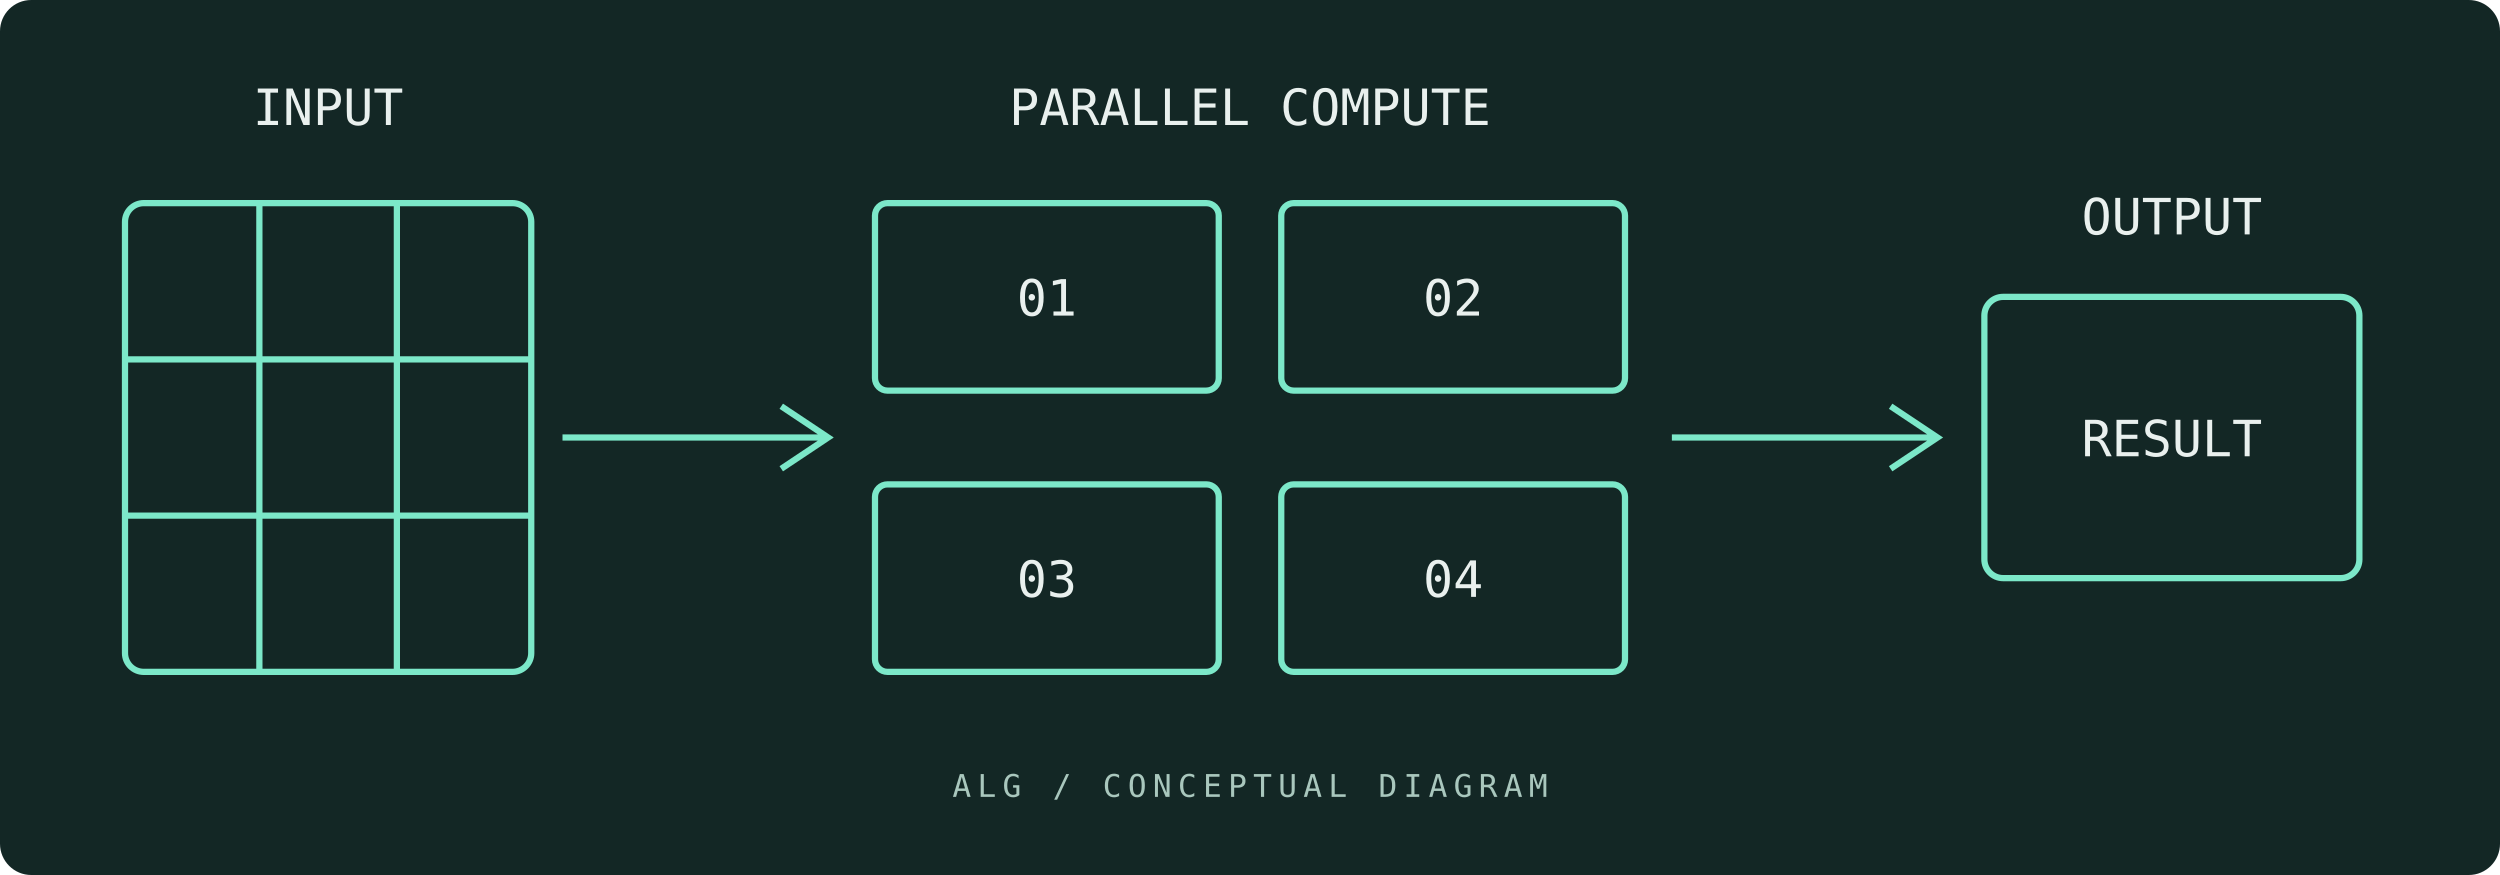
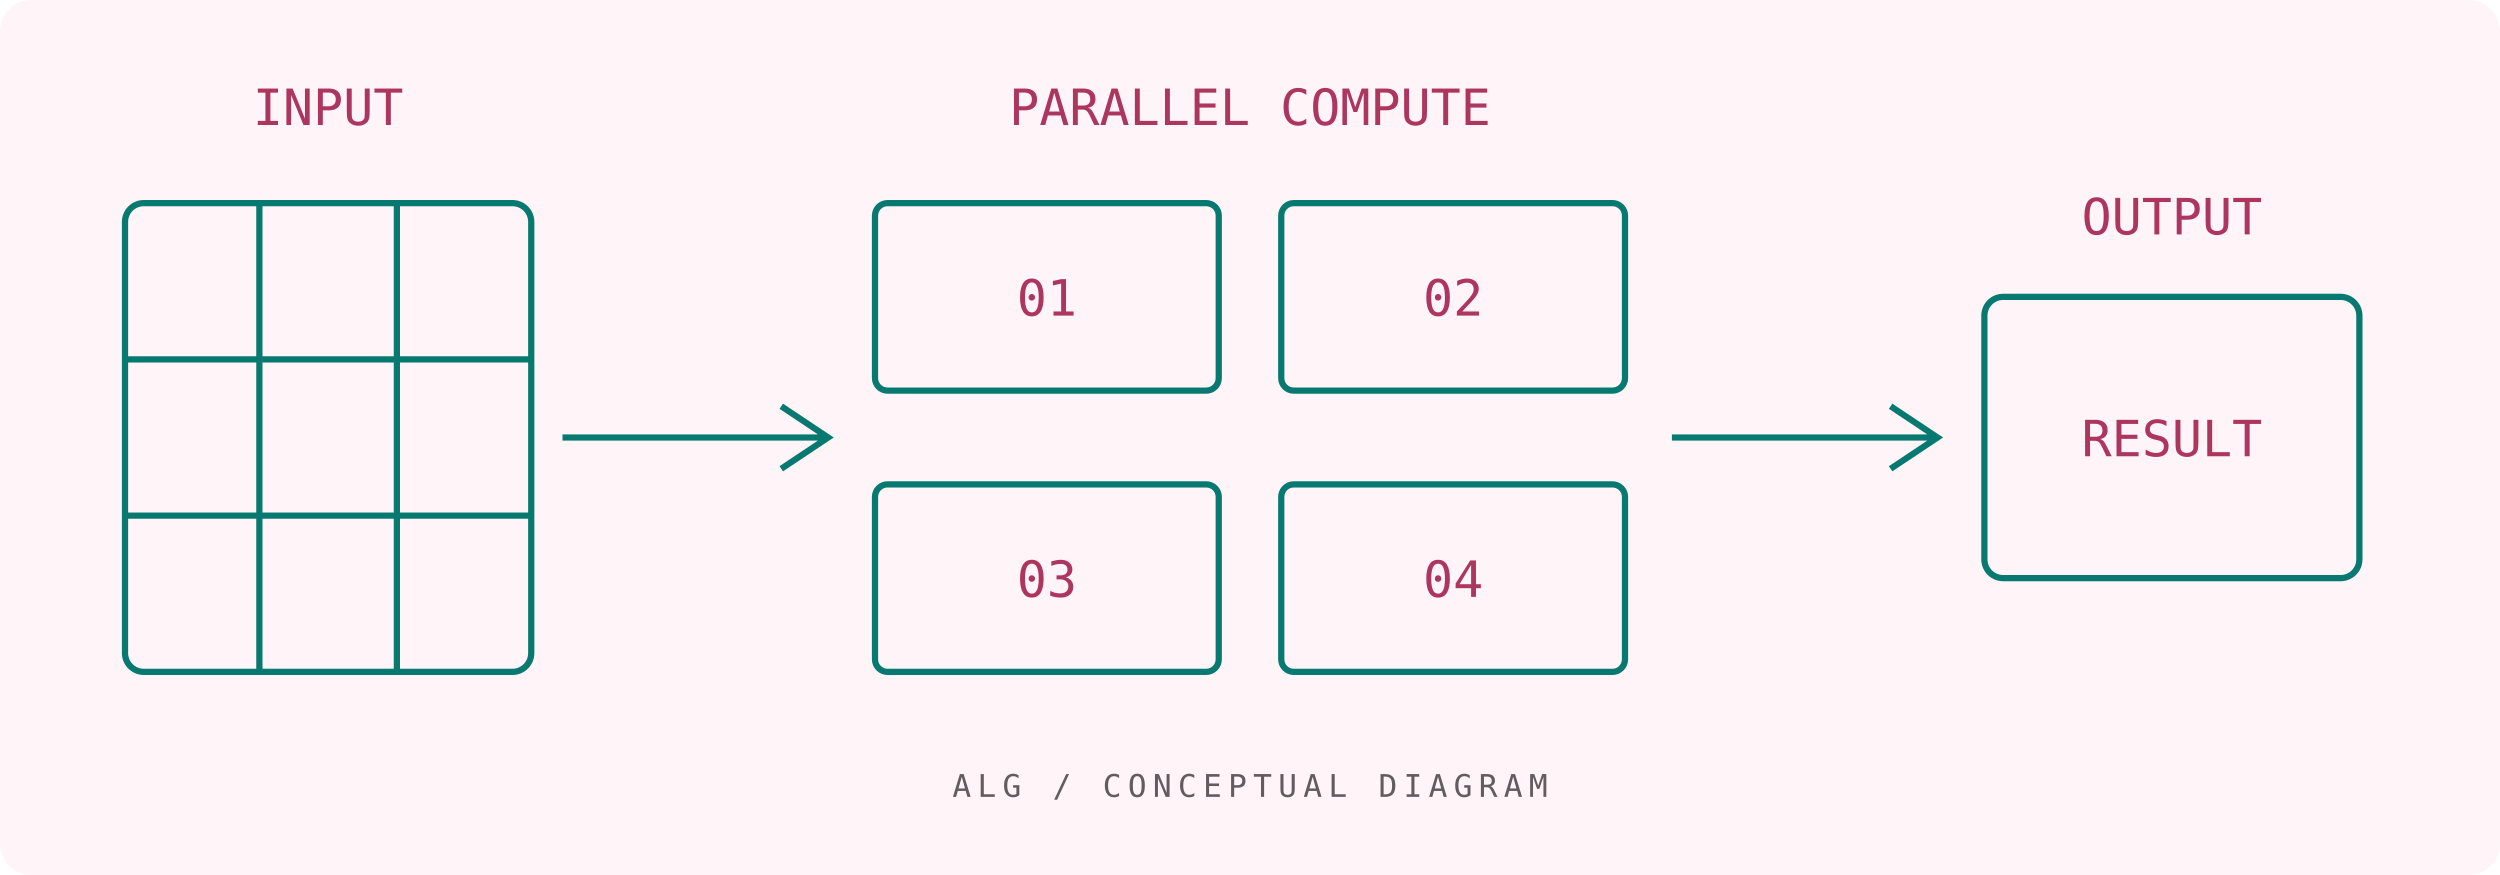
<svg xmlns="http://www.w3.org/2000/svg" width="800" height="280" viewBox="0 0 800 280" role="img">
-   <rect width="800" height="280" rx="10" fill="#132725" />
-   <g stroke="#7ce8c9" fill="none" stroke-width="2">
+   <rect width="800" height="280" rx="10" fill="#fff5f8" />
+   <g stroke="#087970" fill="none" stroke-width="2">
    <rect x="40" y="65" width="130" height="150" rx="6" />
    <path d="M40 115h130M40 165h130M83 65v150M127 65v150M180 140h85M250 130l15 10-15 10M535 140h85M605 130l15 10-15 10" />
    <rect x="280" y="65" width="110" height="60" rx="4" />
    <rect x="410" y="65" width="110" height="60" rx="4" />
    <rect x="280" y="155" width="110" height="60" rx="4" />
    <rect x="410" y="155" width="110" height="60" rx="4" />
    <rect x="635" y="95" width="120" height="90" rx="6" />
  </g>
-   <g fill="#e9f0ee" font-family="monospace" font-size="16" text-anchor="middle">
+   <g fill="#ad365f" font-family="monospace" font-size="16" text-anchor="middle">
    <text x="105" y="40">INPUT</text>
    <text x="400" y="40">PARALLEL COMPUTE</text>
    <text x="695" y="75">OUTPUT</text>
    <text x="335" y="101">01</text>
    <text x="465" y="101">02</text>
    <text x="335" y="191">03</text>
    <text x="465" y="191">04</text>
    <text x="695" y="146">RESULT</text>
  </g>
-   <text x="400" y="255" fill="#a9c7bd" font-family="monospace" font-size="10" text-anchor="middle" letter-spacing="2">
+   <text x="400" y="255" fill="#625b60" font-family="monospace" font-size="10" text-anchor="middle" letter-spacing="2">
    ALG / CONCEPTUAL DIAGRAM
  </text>
</svg>
